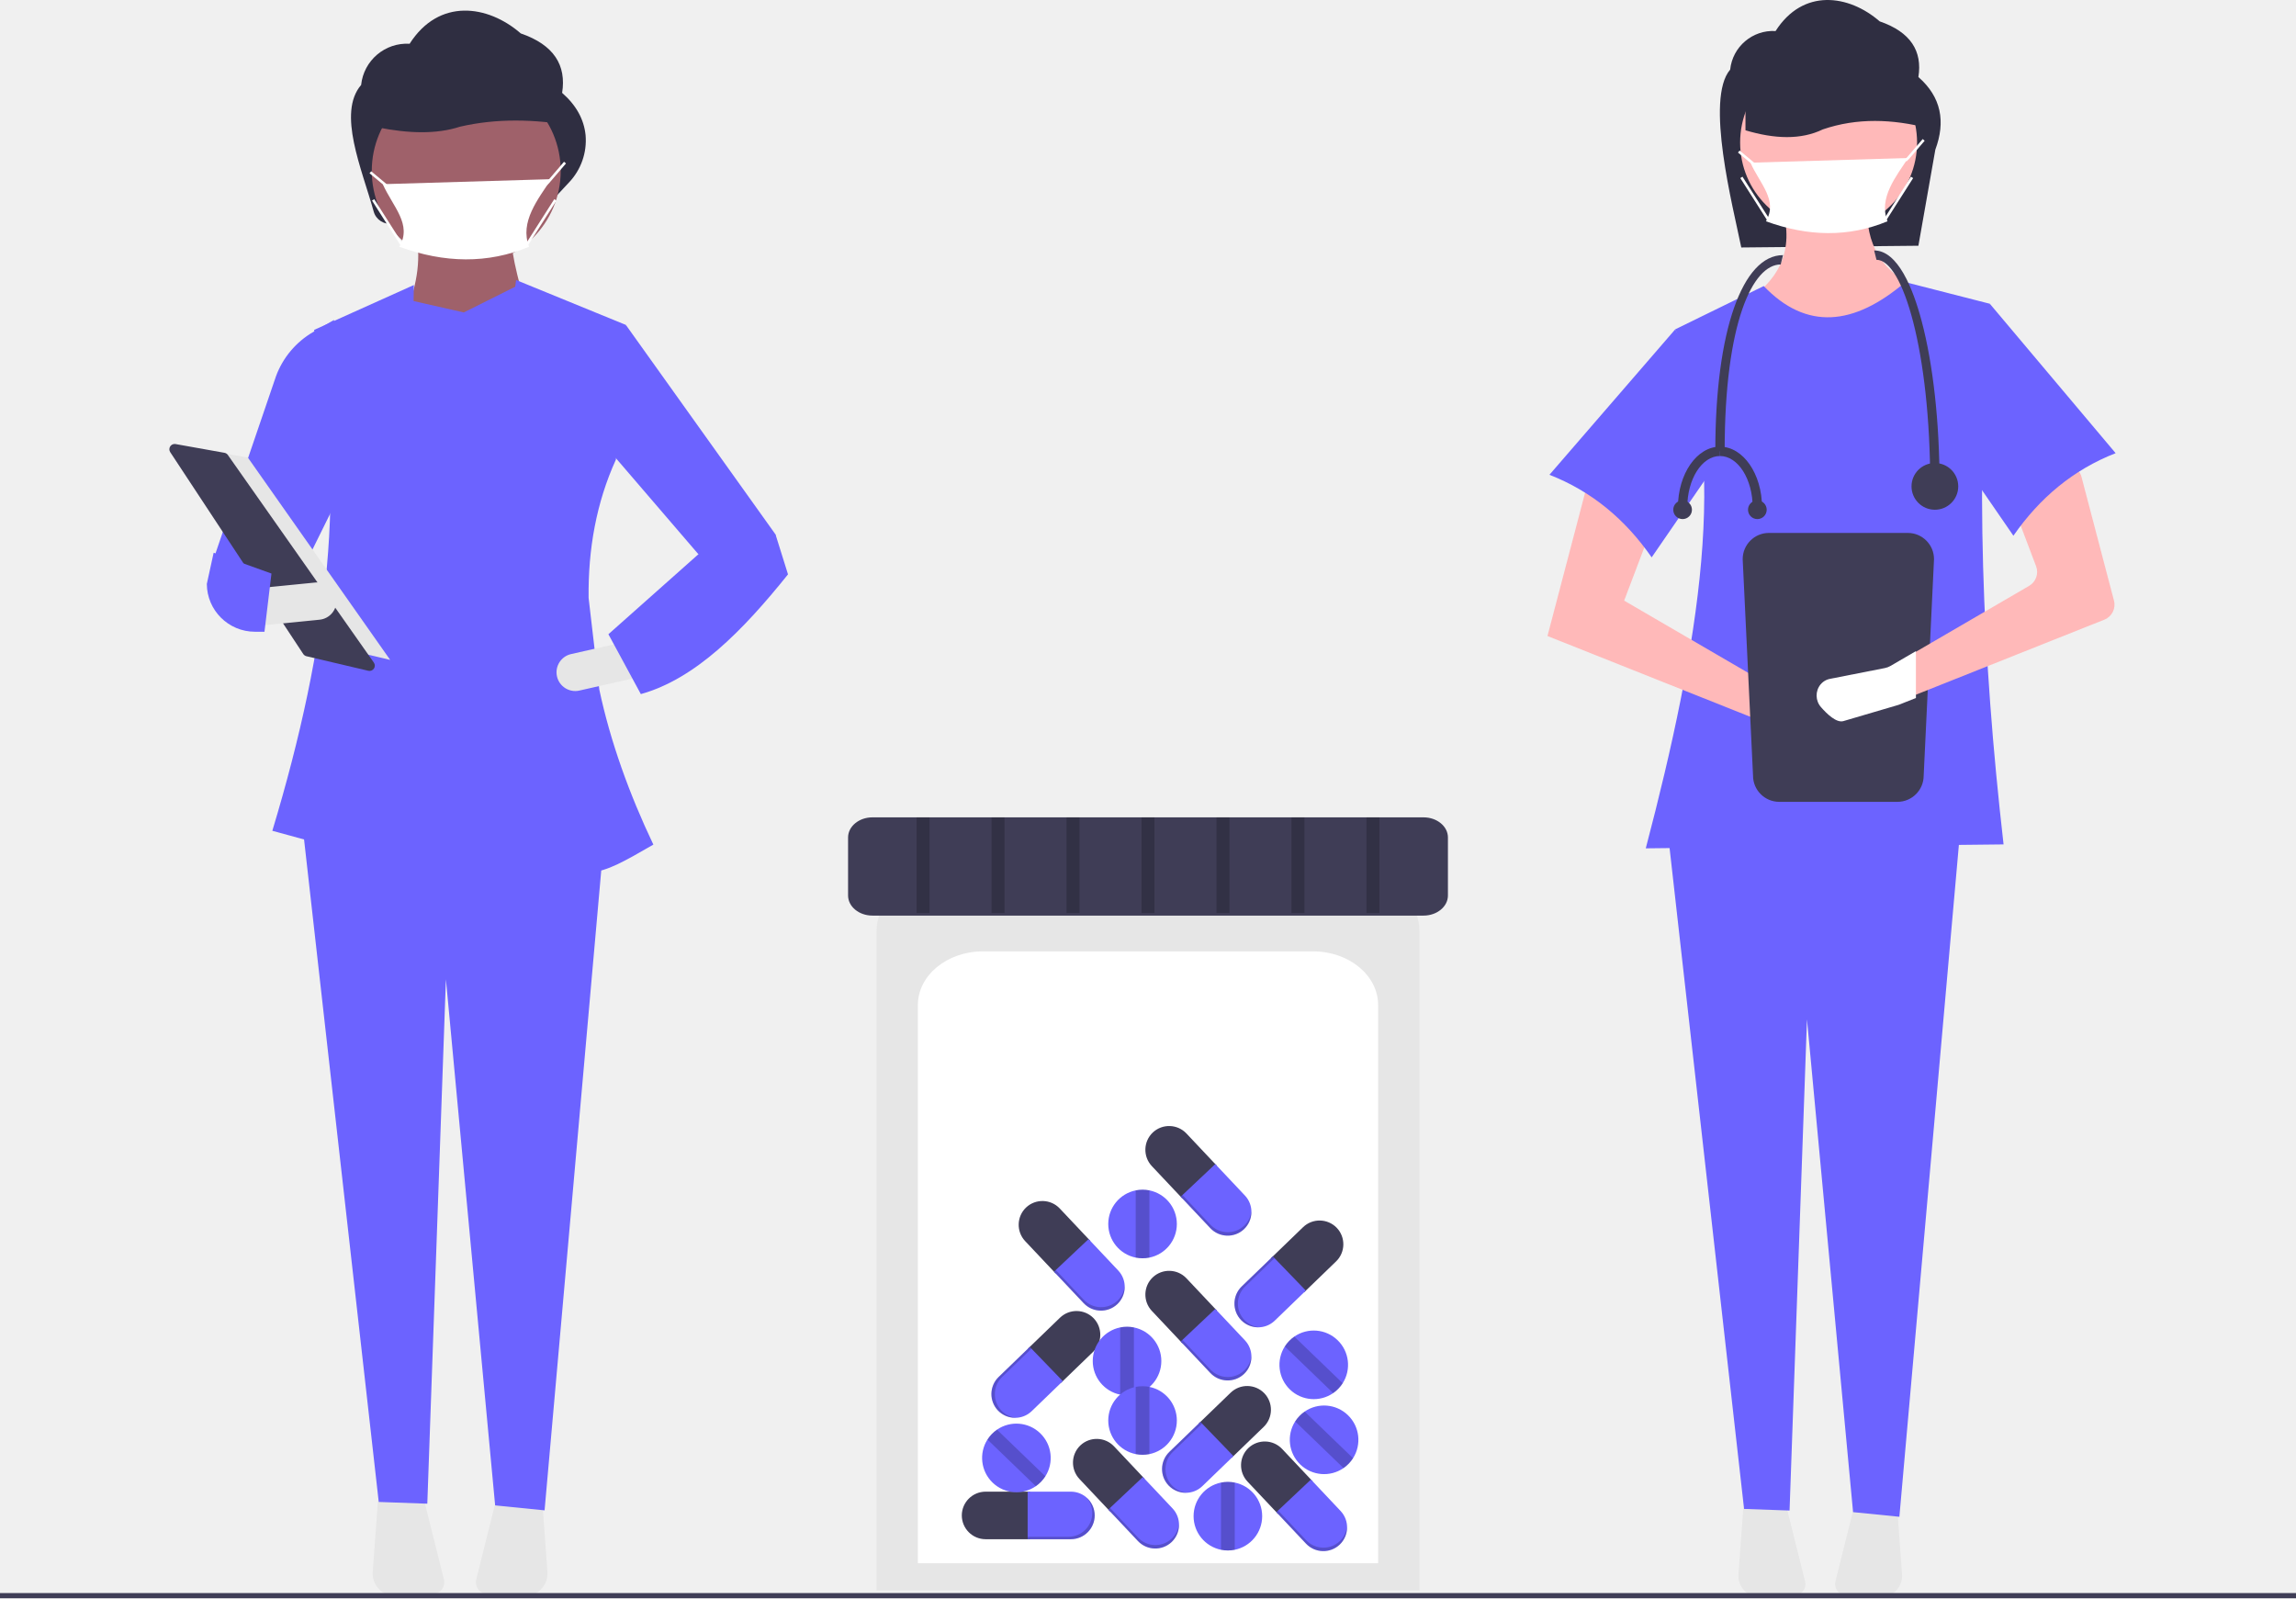
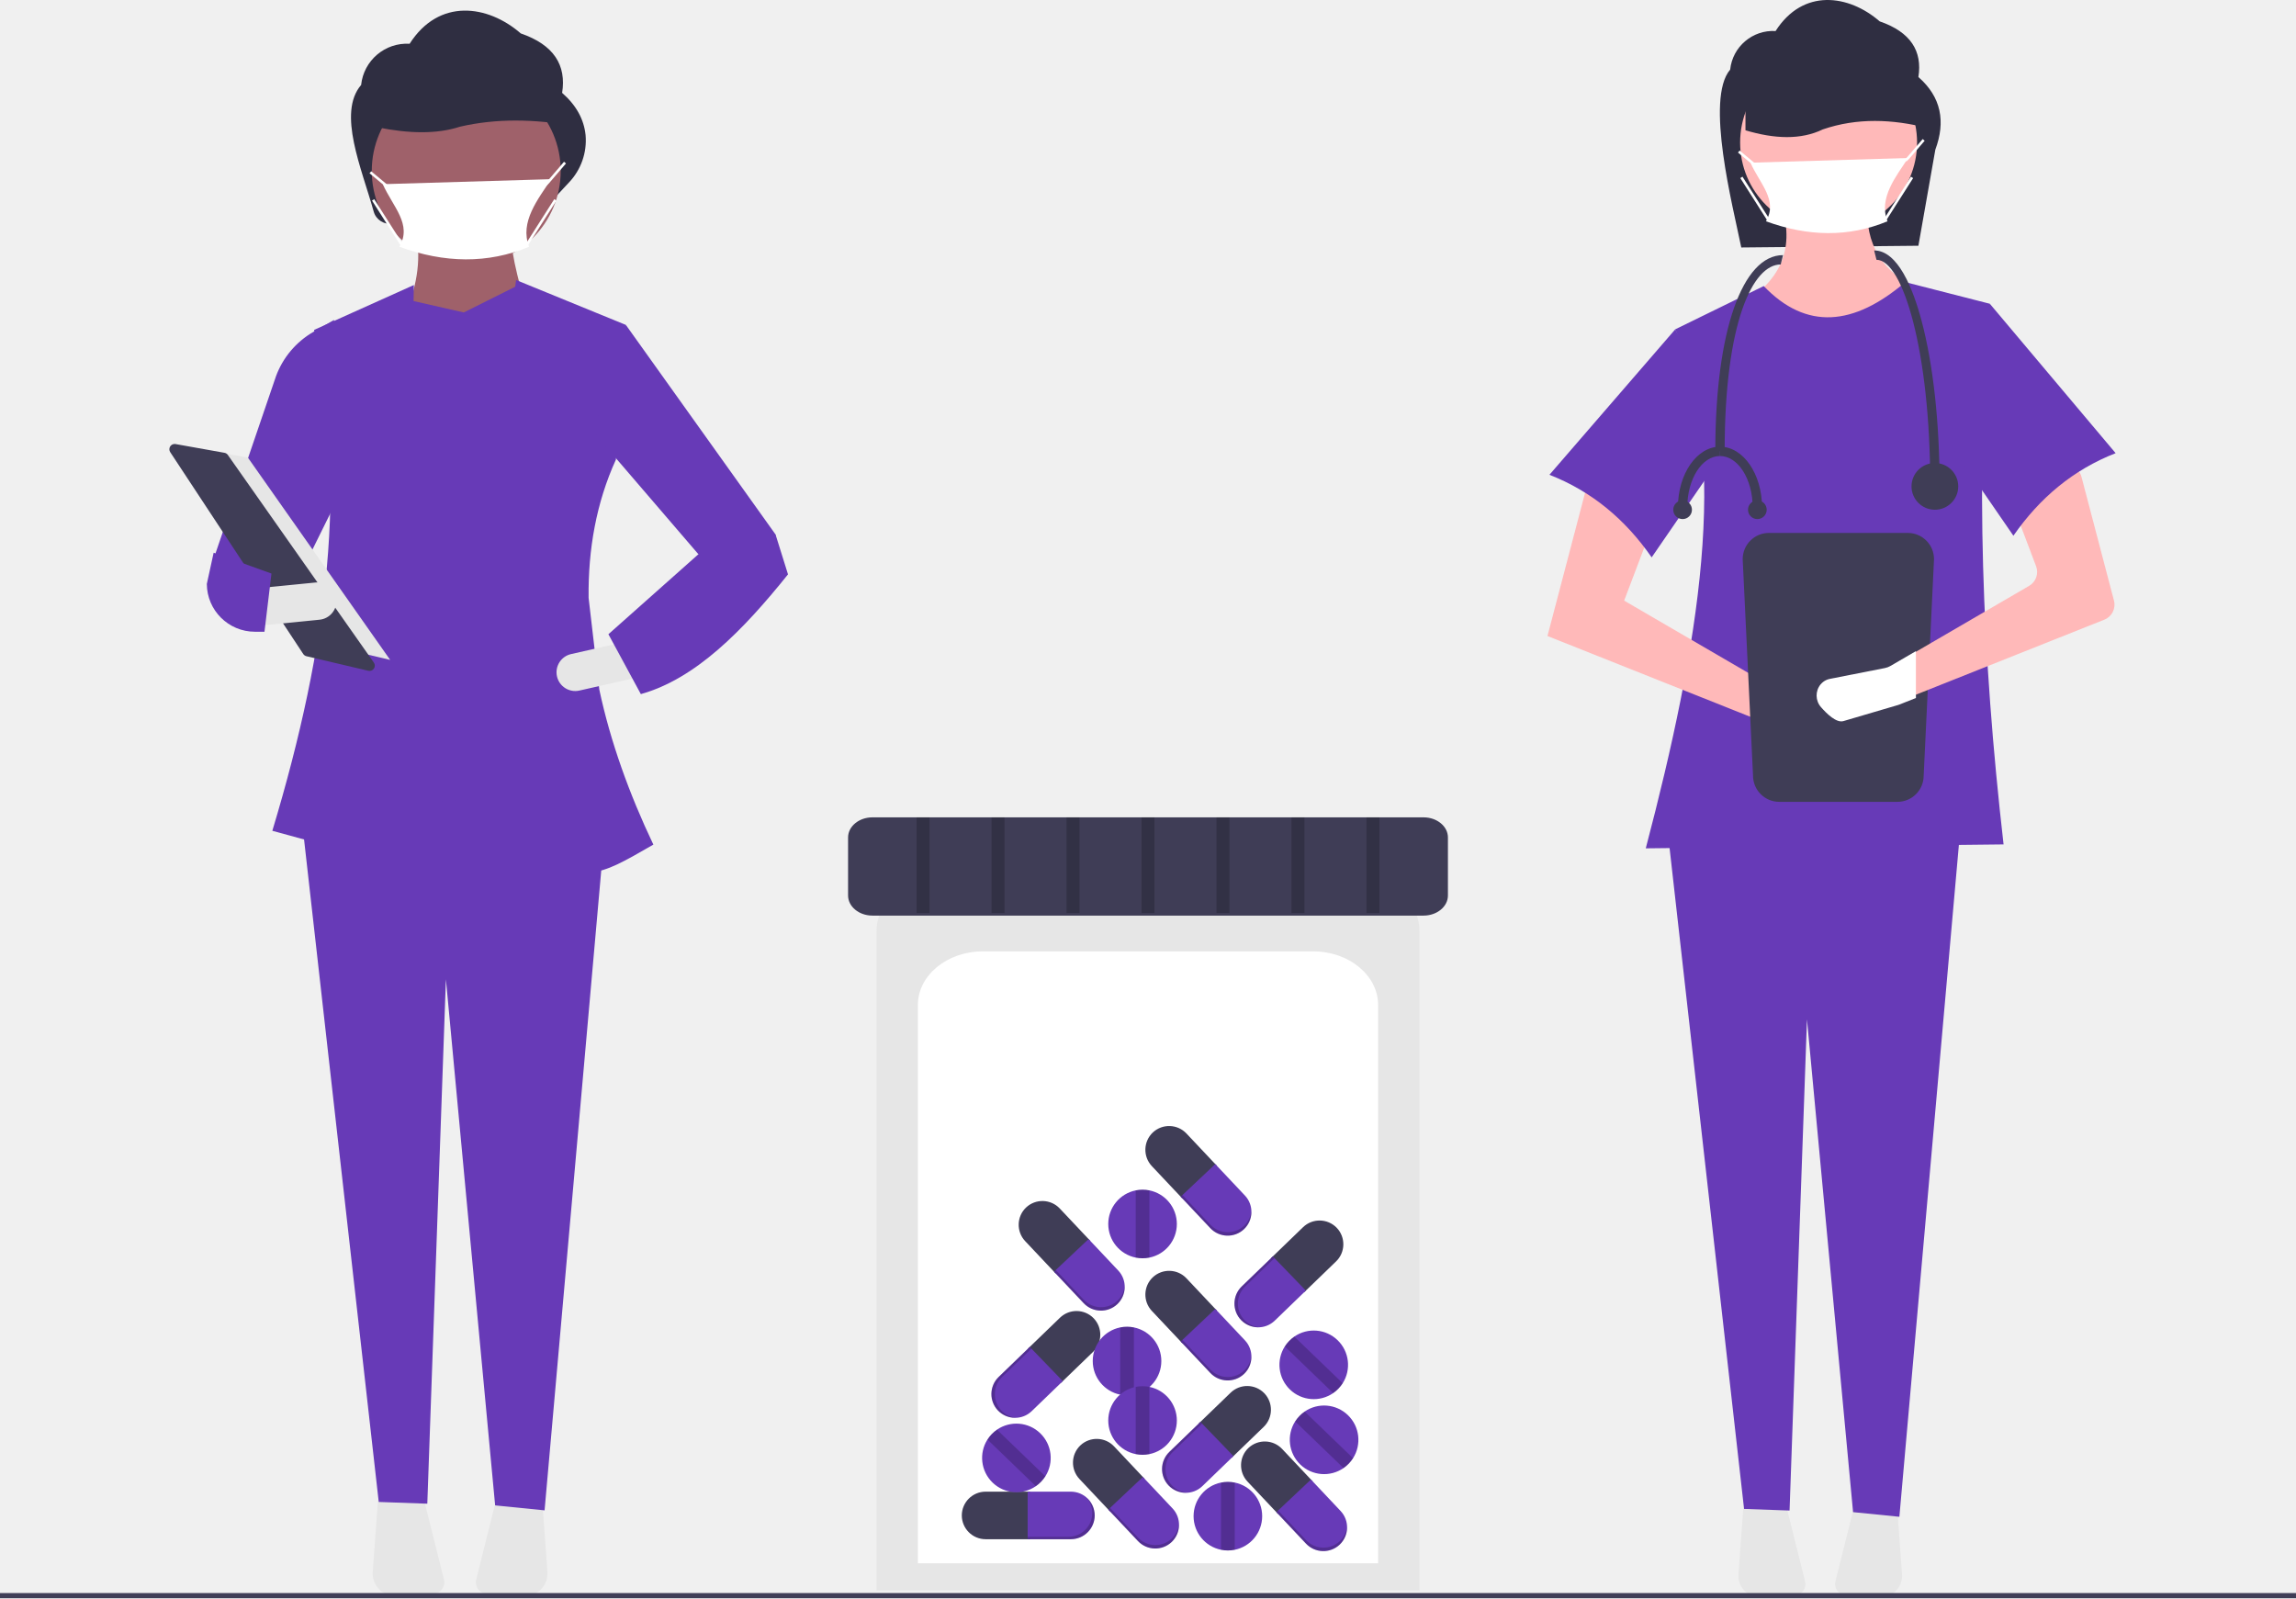
<svg xmlns="http://www.w3.org/2000/svg" id="ba65d029-7b6e-4d16-9739-50ea7099b679" data-name="Layer 1" width="888" height="618.106" viewBox="0 0 888 618.106">
  <path d="M897.957,235.99l-68.502.667c-3.22-15.851-14.038-57.443-4.295-68.787A16.674,16.674,0,0,1,842.723,152.95h0c10.617-16.62,28.302-14.124,40.255-3.745,12.029,4.151,16.565,11.525,14.979,21.532,8.909,7.798,10.552,17.285,6.553,28.085Z" transform="translate(-156 -140.947)" fill="#2f2e41" />
  <path d="M891.362,278.189l-49.422-6.843-9.884-14.447c13.616-9.032,18.434-21.647,12.166-38.778l34.216-.76c-1.603,15.255,3.442,27.067,17.488,34.216Z" transform="translate(-156 -140.947)" fill="#ffb9b9" />
  <path d="M830.255,723.967l-1.89,25.835a8.224,8.224,0,0,0,8.7,8.809L850.335,757.807a4.195,4.195,0,0,0,3.815-5.204l-7.366-29.463Z" transform="translate(-156 -140.947)" fill="#e6e6e6" />
  <path d="M873.216,723.14l-7.366,29.463a4.195,4.195,0,0,0,3.815,5.204l13.27.804a8.224,8.224,0,0,0,8.7-8.809l-1.89-25.835Z" transform="translate(-156 -140.947)" fill="#e6e6e6" />
-   <polygon points="734.602 586.606 716.694 584.809 698.866 394.239 692.128 584.195 674.534 583.565 644.881 320.485 758.172 320.485 734.602 586.606" fill="#6c63ff" />
+   <polygon points="734.602 586.606 716.694 584.809 698.866 394.239 692.128 584.195 674.534 583.565 644.881 320.485 758.172 320.485 734.602 586.606" fill="#673ab7" />
  <circle cx="707.229" cy="55.125" r="34.216" fill="#ffb9b9" />
-   <path d="M930.9,467.515l-138.383,1.521c20.537-78.181,32.821-150.804,11.405-200.731l34.216-16.728c16.498,17.208,34.871,15.434,54.745-1.521l32.695,8.364C919.978,323.891,922.488,394.011,930.9,467.515Z" transform="translate(-156 -140.947)" fill="#6c63ff" />
+   <path d="M930.9,467.515l-138.383,1.521c20.537-78.181,32.821-150.804,11.405-200.731l34.216-16.728c16.498,17.208,34.871,15.434,54.745-1.521l32.695,8.364C919.978,323.891,922.488,394.011,930.9,467.515Z" transform="translate(-156 -140.947)" fill="#673ab7" />
  <path d="M754.5,386.919l85.919,34.216,19.209,5.65a6.645,6.645,0,0,0,8.322-4.763h0a6.645,6.645,0,0,0-3.783-7.7l-19.946-6.113-60.067-34.976,12.546-33.075L770.467,326.091Z" transform="translate(-156 -140.947)" fill="#ffb9b9" />
-   <path d="M755.26,324.57c16.347,6.377,29.349,17.261,39.538,31.934l31.934-46.381-22.81-41.819Z" transform="translate(-156 -140.947)" fill="#6c63ff" />
+   <path d="M755.26,324.57c16.347,6.377,29.349,17.261,39.538,31.934l31.934-46.381-22.81-41.819Z" transform="translate(-156 -140.947)" fill="#673ab7" />
  <path d="M901.792,190.527c-13.887-3.578-27.54-4.069-40.813.469-8.455,4.095-18.608,3.717-29.899.344V157.203l60.959,1.626Z" transform="translate(-156 -140.947)" fill="#2f2e41" />
  <path d="M840.134,347.053A10.145,10.145,0,0,0,830,357.187l4,83.732A10.145,10.145,0,0,0,844.134,451.053h45.732A10.145,10.145,0,0,0,900,440.919l4-83.732A10.145,10.145,0,0,0,893.866,347.053Z" transform="translate(-156 -140.947)" fill="#3f3d56" />
  <path d="M969.89,380.593,895,410.413l-5.65,2.25c-.18.07-.36.13-.55.19l-18.93,5.57c-2.42.71-5.77-2.55-7.73-4.8a6.085,6.085,0,0,1-.16-7.93,6.746,6.746,0,0,1,.86-.83,5.589,5.589,0,0,1,2.5-1.1l18.91-3.72a6.336,6.336,0,0,0,1.93-.72l8.82-5.14,45.79-26.66a6.218,6.218,0,0,0,2.69-7.58l-8.74-23.05a6.211,6.211,0,0,1,2.87-7.68l14.48-7.76a6.206,6.206,0,0,1,8.94,3.9L973.6,373.233A6.219,6.219,0,0,1,969.89,380.593Z" transform="translate(-156 -140.947)" fill="#ffb9b9" />
-   <path d="M974.24,316.206c-16.347,6.377-29.349,17.261-39.538,31.934l-31.934-46.381,22.81-43.34Z" transform="translate(-156 -140.947)" fill="#6c63ff" />
+   <path d="M974.24,316.206c-16.347,6.377-29.349,17.261-39.538,31.934l-31.934-46.381,22.81-43.34Z" transform="translate(-156 -140.947)" fill="#673ab7" />
  <path d="M886,226.526c-14.968,6.226-30.663,5.973-47,0,4.754-8.114-2.352-14.469-6-22.66l61-1.813C889.335,209.169,882.452,217.576,886,226.526Z" transform="translate(-156 -140.947)" fill="#fff" />
  <polygon points="737.354 62.46 736.646 61.753 737.646 60.753 743.62 53.781 744.38 54.431 738.38 61.431 737.354 62.46" fill="#fff" />
  <rect x="831" y="198.148" width="1.001" height="7.81" transform="translate(-12.03491 570.5309) rotate(-50.19443)" fill="#fff" />
  <rect x="880.471" y="217.303" width="19.558" height="1" transform="matrix(0.537, -0.84358, 0.84358, 0.537, 72.44944, 710.8936)" fill="#fff" />
  <rect x="834.25" y="208.024" width="1" height="19.558" transform="translate(-142.4296 341.2609) rotate(-32.47119)" fill="#fff" />
  <path d="M897,392.768V410.885l-6.307,2.512c-.201.078-.402.145-.614.212L868.949,419.826c-2.701.792-6.441-2.846-8.628-5.358a6.792,6.792,0,0,1-.179-8.852,7.53,7.53,0,0,1,.96-.926,6.238,6.238,0,0,1,2.791-1.228l21.108-4.152a7.072,7.072,0,0,0,2.154-.804Z" transform="translate(-156 -140.947)" fill="#fff" />
  <path d="M906.14,328.149h-3.614c0-51.111-10.523-86.729-20.779-86.729l-.903-3.614c9.197,0,15.06,14.824,18.36,27.26C903.677,281.926,906.14,304.329,906.14,328.149Z" transform="translate(-156 -140.947)" fill="#3f3d56" />
  <path d="M823.025,315.501H819.411c0-46.809,10.596-75.888,26.199-75.888l-.903,3.614C833.914,243.227,823.025,265.575,823.025,315.501Z" transform="translate(-156 -140.947)" fill="#3f3d56" />
  <circle cx="748.333" cy="188.105" r="9.034" fill="#3f3d56" />
  <path d="M808.57,337.183h-3.614c0-12.952,7.295-23.489,16.262-23.489v3.614C814.244,317.308,808.57,326.224,808.57,337.183Z" transform="translate(-156 -140.947)" fill="#3f3d56" />
  <path d="M837.479,337.183h-3.614c0-10.959-5.674-19.875-12.648-19.875v-3.614C830.185,313.694,837.479,324.231,837.479,337.183Z" transform="translate(-156 -140.947)" fill="#3f3d56" />
  <circle cx="679.673" cy="197.14" r="3.614" fill="#3f3d56" />
  <circle cx="650.763" cy="197.14" r="3.614" fill="#3f3d56" />
  <path d="M371.271,216.644,307.805,227.392a6.424,6.424,0,0,1-7.27-4.613c-4.585-16.549-14.172-38.139-4.864-48.977a17.805,17.805,0,0,1,18.755-15.933h0c11.338-17.747,30.222-15.083,42.986-3.999,12.845,4.432,17.688,12.307,15.995,22.992,5.549,4.857,8.459,10.329,9.072,16.334a23.589,23.589,0,0,1-6.454,18.351Z" transform="translate(-156 -140.947)" fill="#2f2e41" />
  <path d="M361.403,266.609l-49.2-2.894c4.822-11.067,6.748-21.724,4.824-31.836h36.659C353.602,239.644,357.466,253.074,361.403,266.609Z" transform="translate(-156 -140.947)" fill="#9f616a" />
  <path d="M302.18,721.236l-2.018,27.588a8.782,8.782,0,0,0,9.29,9.407l14.17-.858a4.479,4.479,0,0,0,4.074-5.557l-7.866-31.462Z" transform="translate(-156 -140.947)" fill="#e6e6e6" />
  <path d="M348.055,720.353l-7.866,31.462a4.479,4.479,0,0,0,4.074,5.557l14.17.858a8.782,8.782,0,0,0,9.29-9.407l-2.018-27.588Z" transform="translate(-156 -140.947)" fill="#e6e6e6" />
-   <polygon points="210.62 584.119 191.498 582.2 172.46 378.701 165.265 581.544 146.478 580.871 114.813 299.944 235.79 299.944 210.62 584.119" fill="#6c63ff" />
+   <polygon points="210.62 584.119 191.498 582.2 172.46 378.701 165.265 581.544 146.478 580.871 114.813 299.944 235.79 299.944 210.62 584.119" fill="#673ab7" />
  <circle cx="180.323" cy="66.107" r="36.537" fill="#9f616a" />
  <path d="M377.502,189.6c-14.829-2.583-29.409-2.937-43.582.339-9.028,2.955-19.87,2.683-31.928.248V165.548l65.094,1.173Z" transform="translate(-156 -140.947)" fill="#2f2e41" />
  <path d="M360.639,236.37c-15.984,6.649-32.744,6.379-50.189,0,5.076-8.664-2.512-15.45-6.407-24.197l65.138-1.936C364.2,217.836,356.85,226.813,360.639,236.37Z" transform="translate(-156 -140.947)" fill="#fff" />
  <rect x="301.941" y="206.067" width="1.001" height="8.34" transform="translate(-208.685 167.0441) rotate(-50.19486)" fill="#fff" />
  <rect x="354.735" y="226.556" width="20.885" height="1" transform="matrix(0.537, -0.84358, 0.84358, 0.537, -178.4638, 272.2359)" fill="#fff" />
  <rect x="305.412" y="216.614" width="1" height="20.885" transform="matrix(0.84366, -0.53687, 0.53687, 0.84366, -230.0748, 58.78582)" fill="#fff" />
-   <path d="M266.861,373.693l-27.977-17.365,23.859-69.879a32.965,32.965,0,0,1,14.41-17.116l8.037-4.653.699,70.495Z" transform="translate(-156 -140.947)" fill="#6c63ff" />
-   <path d="M387.789,407.631,383.65,372.179c-.221-18.713,2.962-36.805,10.554-53.475l3.859-52.095L355.615,249.245c-.13.865-.241,1.729-.365,2.594l-19.894,9.947-19.402-4.409.107-6.202-38.589,17.365c12.761,59.328,5.801,120.938-16.144,193.709l50.837,13.901.423-24.41,45.307-3.236c.467,7.92.842,15.699,1.059,23.305,25.565,9.412,26.443,9.256,49.737-4.22C399.415,448.084,392.07,427.79,387.789,407.631Z" transform="translate(-156 -140.947)" fill="#6c63ff" />
-   <polygon points="297.051 224.063 271.004 215.381 229.34 166.878 242.062 125.663 299.945 206.699 297.051 224.063" fill="#6c63ff" />
+   <path d="M266.861,373.693l-27.977-17.365,23.859-69.879a32.965,32.965,0,0,1,14.41-17.116l8.037-4.653.699,70.495Z" transform="translate(-156 -140.947)" fill="#673ab7" />
+   <path d="M387.789,407.631,383.65,372.179c-.221-18.713,2.962-36.805,10.554-53.475l3.859-52.095L355.615,249.245c-.13.865-.241,1.729-.365,2.594l-19.894,9.947-19.402-4.409.107-6.202-38.589,17.365c12.761,59.328,5.801,120.938-16.144,193.709l50.837,13.901.423-24.41,45.307-3.236c.467,7.92.842,15.699,1.059,23.305,25.565,9.412,26.443,9.256,49.737-4.22C399.415,448.084,392.07,427.79,387.789,407.631Z" transform="translate(-156 -140.947)" fill="#673ab7" />
+   <polygon points="297.051 224.063 271.004 215.381 229.34 166.878 242.062 125.663 299.945 206.699 297.051 224.063" fill="#673ab7" />
  <path d="M371.419,402.56a7.246,7.246,0,0,0,8.655,5.459l22.111-5.007-3.196-14.113-22.111,5.006a7.237,7.237,0,0,0-5.459,8.655Z" transform="translate(-156 -140.947)" fill="#e6e6e6" />
-   <path d="M391.309,386.234l12.541,23.153c21.094-5.883,39.376-24.431,56.918-46.306l-4.824-15.435-29.906,7.718Z" transform="translate(-156 -140.947)" fill="#6c63ff" />
+   <path d="M391.309,386.234l12.541,23.153c21.094-5.883,39.376-24.431,56.918-46.306l-4.824-15.435-29.906,7.718Z" transform="translate(-156 -140.947)" fill="#673ab7" />
  <polygon points="71.79 172.661 95.866 176.96 150.897 255.207 121.662 248.328 71.79 172.661" fill="#e6e6e6" />
  <path d="M223.52,312.65a2.048,2.048,0,0,0-1.68,3.173l51.439,78.046a2.041,2.041,0,0,0,1.239.865l23.933,5.631a2.044,2.044,0,0,0,2.14-3.166L244.114,316.896a2.032,2.032,0,0,0-1.313-.836L223.906,312.685A2.217,2.217,0,0,0,223.52,312.65Z" transform="translate(-156 -140.947)" fill="#3f3d56" />
  <path d="M255.608,368.452l1.43,14.4,22.56-2.239a7.235,7.235,0,0,0-1.429-14.4Z" transform="translate(-156 -140.947)" fill="#e6e6e6" />
-   <path d="M235.991,366.784a18.609,18.609,0,0,0,18.587,18.485h3.71l2.701-22.505-22.36-8.05Z" transform="translate(-156 -140.947)" fill="#6c63ff" />
+   <path d="M235.991,366.784a18.609,18.609,0,0,0,18.587,18.485h3.71l2.701-22.505-22.36-8.05Z" transform="translate(-156 -140.947)" fill="#673ab7" />
  <polygon points="211.399 71.78 210.692 71.073 211.76 70.005 218.141 62.558 218.9 63.208 212.493 70.683 211.399 71.78" fill="#fff" />
  <rect y="616.106" width="888" height="2" fill="#3f3d56" />
  <path d="M495,756.053H705V501.337c0-13.488-13.285-24.46-29.614-24.46H524.614c-16.33,0-29.614,10.973-29.614,24.46Z" transform="translate(-156 -140.947)" fill="#e6e6e6" />
  <path d="M511,745.52H689V529.617c0-11.432-11.261-20.733-25.102-20.733H536.102C522.26,508.884,511,518.185,511,529.617Z" transform="translate(-156 -140.947)" fill="#fff" />
  <path d="M493.414,457.053c-5.19,0-9.414,3.488-9.414,7.775v22.444c0,4.287,4.223,7.775,9.414,7.775H706.587c5.19,0,9.413-3.488,9.413-7.775V464.828c0-4.287-4.223-7.775-9.413-7.775Z" transform="translate(-156 -140.947)" fill="#3f3d56" />
  <path d="M537.181,717.836a9.224,9.224,0,0,0-9.197,9.197v0a9.224,9.224,0,0,0,9.197,9.197H554.395V717.836Z" transform="translate(-156 -140.947)" fill="#3f3d56" />
-   <path d="M570.194,717.836H553.452V736.229h16.743a9.224,9.224,0,0,0,9.197-9.197v0A9.224,9.224,0,0,0,570.194,717.836Z" transform="translate(-156 -140.947)" fill="#6c63ff" />
+   <path d="M570.194,717.836H553.452V736.229h16.743a9.224,9.224,0,0,0,9.197-9.197v0A9.224,9.224,0,0,0,570.194,717.836Z" transform="translate(-156 -140.947)" fill="#673ab7" />
  <path d="M576.196,720.088a9.144,9.144,0,0,1,2.252,6.001v0a9.224,9.224,0,0,1-9.197,9.197H553.452v.943h16.743a9.224,9.224,0,0,0,9.197-9.197v0A9.177,9.177,0,0,0,576.196,720.088Z" transform="translate(-156 -140.947)" opacity="0.2" />
  <path d="M614.861,579.31a9.224,9.224,0,0,0-13-.384l0,0a9.224,9.224,0,0,0-.384,13l11.808,12.526,13.384-12.617Z" transform="translate(-156 -140.947)" fill="#3f3d56" />
-   <path d="M637.507,603.332l-11.484-12.183L612.638,603.766l11.484,12.183a9.224,9.224,0,0,0,13.0.384l0,0A9.224,9.224,0,0,0,637.507,603.332Z" transform="translate(-156 -140.947)" fill="#6c63ff" />
+   <path d="M637.507,603.332l-11.484-12.183L612.638,603.766l11.484,12.183a9.224,9.224,0,0,0,13.0.384l0,0A9.224,9.224,0,0,0,637.507,603.332Z" transform="translate(-156 -140.947)" fill="#673ab7" />
  <path d="M639.984,609.244a9.144,9.144,0,0,1-2.822,5.755l0,0a9.224,9.224,0,0,1-13-.384L613.324,603.119l-.686.647,11.484,12.183a9.224,9.224,0,0,0,13.0.384l0,0A9.177,9.177,0,0,0,639.984,609.244Z" transform="translate(-156 -140.947)" opacity="0.2" />
  <path d="M565.861,608.31a9.224,9.224,0,0,0-13-.384l0,0a9.224,9.224,0,0,0-.384,13l11.808,12.526,13.384-12.617Z" transform="translate(-156 -140.947)" fill="#3f3d56" />
-   <path d="M588.507,632.332l-11.484-12.183L563.638,632.766l11.484,12.183a9.224,9.224,0,0,0,13.0.384l0,0A9.224,9.224,0,0,0,588.507,632.332Z" transform="translate(-156 -140.947)" fill="#6c63ff" />
+   <path d="M588.507,632.332l-11.484-12.183L563.638,632.766l11.484,12.183a9.224,9.224,0,0,0,13.0.384l0,0A9.224,9.224,0,0,0,588.507,632.332Z" transform="translate(-156 -140.947)" fill="#673ab7" />
  <path d="M590.984,638.244a9.144,9.144,0,0,1-2.822,5.755l0,0a9.224,9.224,0,0,1-13-.384L564.324,632.119l-.686.647,11.484,12.183a9.224,9.224,0,0,0,13.0.384l0,0A9.177,9.177,0,0,0,590.984,638.244Z" transform="translate(-156 -140.947)" opacity="0.2" />
  <path d="M614.861,635.31a9.224,9.224,0,0,0-13-.384l0,0a9.224,9.224,0,0,0-.384,13l11.808,12.526,13.384-12.617Z" transform="translate(-156 -140.947)" fill="#3f3d56" />
-   <path d="M637.507,659.332l-11.484-12.183L612.638,659.766l11.484,12.183a9.224,9.224,0,0,0,13.0.384l0,0A9.224,9.224,0,0,0,637.507,659.332Z" transform="translate(-156 -140.947)" fill="#6c63ff" />
+   <path d="M637.507,659.332l-11.484-12.183L612.638,659.766l11.484,12.183a9.224,9.224,0,0,0,13.0.384l0,0A9.224,9.224,0,0,0,637.507,659.332Z" transform="translate(-156 -140.947)" fill="#673ab7" />
  <path d="M639.984,665.244a9.144,9.144,0,0,1-2.822,5.755l0,0a9.224,9.224,0,0,1-13-.384L613.324,659.119l-.686.647,11.484,12.183a9.224,9.224,0,0,0,13.0.384l0,0A9.177,9.177,0,0,0,639.984,665.244Z" transform="translate(-156 -140.947)" opacity="0.2" />
  <path d="M644.754,692.777a9.224,9.224,0,0,0,.226-13.004l0,0a9.224,9.224,0,0,0-13.004-.226L619.594,691.506l12.778,13.23Z" transform="translate(-156 -140.947)" fill="#3f3d56" />
-   <path d="M621.008,715.712l12.043-11.632L620.272,690.851,608.23,702.482a9.224,9.224,0,0,0-.226,13.004l0,0A9.224,9.224,0,0,0,621.008,715.712Z" transform="translate(-156 -140.947)" fill="#6c63ff" />
+   <path d="M621.008,715.712l12.043-11.632L620.272,690.851,608.23,702.482a9.224,9.224,0,0,0-.226,13.004l0,0A9.224,9.224,0,0,0,621.008,715.712Z" transform="translate(-156 -140.947)" fill="#673ab7" />
  <path d="M615.127,718.261a9.144,9.144,0,0,1-5.789-2.752l0,0a9.224,9.224,0,0,1,.226-13.004L620.928,691.529l-.655-.678L608.23,702.482a9.224,9.224,0,0,0-.226,13.004l0,0A9.177,9.177,0,0,0,615.127,718.261Z" transform="translate(-156 -140.947)" opacity="0.2" />
  <path d="M578.754,663.777a9.224,9.224,0,0,0,.226-13.004l0,0a9.224,9.224,0,0,0-13.004-.226L553.594,662.506l12.778,13.23Z" transform="translate(-156 -140.947)" fill="#3f3d56" />
-   <path d="M555.008,686.712l12.043-11.632L554.272,661.851,542.23,673.482a9.224,9.224,0,0,0-.226,13.004l0,0A9.224,9.224,0,0,0,555.008,686.712Z" transform="translate(-156 -140.947)" fill="#6c63ff" />
+   <path d="M555.008,686.712l12.043-11.632L554.272,661.851,542.23,673.482a9.224,9.224,0,0,0-.226,13.004l0,0A9.224,9.224,0,0,0,555.008,686.712Z" transform="translate(-156 -140.947)" fill="#673ab7" />
  <path d="M549.127,689.261a9.144,9.144,0,0,1-5.789-2.752l0,0a9.224,9.224,0,0,1,.226-13.004L554.928,662.529l-.655-.678L542.23,673.482a9.224,9.224,0,0,0-.226,13.004l0,0A9.177,9.177,0,0,0,549.127,689.261Z" transform="translate(-156 -140.947)" opacity="0.2" />
  <path d="M672.754,628.777a9.224,9.224,0,0,0,.226-13.004l0,0a9.224,9.224,0,0,0-13.004-.226L647.594,627.506l12.778,13.23Z" transform="translate(-156 -140.947)" fill="#3f3d56" />
-   <path d="M649.008,651.712l12.043-11.632L648.272,626.851,636.23,638.482a9.224,9.224,0,0,0-.226,13.004l0,0A9.224,9.224,0,0,0,649.008,651.712Z" transform="translate(-156 -140.947)" fill="#6c63ff" />
+   <path d="M649.008,651.712l12.043-11.632L648.272,626.851,636.23,638.482a9.224,9.224,0,0,0-.226,13.004l0,0A9.224,9.224,0,0,0,649.008,651.712Z" transform="translate(-156 -140.947)" fill="#673ab7" />
  <path d="M643.127,654.261a9.144,9.144,0,0,1-5.789-2.752l0,0a9.224,9.224,0,0,1,.226-13.004L648.928,627.529l-.655-.678L636.23,638.482a9.224,9.224,0,0,0-.226,13.004l0,0A9.177,9.177,0,0,0,643.127,654.261Z" transform="translate(-156 -140.947)" opacity="0.2" />
  <path d="M651.861,701.31a9.224,9.224,0,0,0-13-.384l0,0a9.224,9.224,0,0,0-.384,13l11.808,12.526,13.384-12.617Z" transform="translate(-156 -140.947)" fill="#3f3d56" />
-   <path d="M674.507,725.332l-11.484-12.183L649.638,725.766l11.484,12.183a9.224,9.224,0,0,0,13.0.384l0,0A9.224,9.224,0,0,0,674.507,725.332Z" transform="translate(-156 -140.947)" fill="#6c63ff" />
+   <path d="M674.507,725.332l-11.484-12.183L649.638,725.766l11.484,12.183a9.224,9.224,0,0,0,13.0.384l0,0A9.224,9.224,0,0,0,674.507,725.332Z" transform="translate(-156 -140.947)" fill="#673ab7" />
  <path d="M676.984,731.244a9.144,9.144,0,0,1-2.822,5.755l0,0a9.224,9.224,0,0,1-13-.384L650.324,725.119l-.686.647,11.484,12.183a9.224,9.224,0,0,0,13.0.384l0,0A9.177,9.177,0,0,0,676.984,731.244Z" transform="translate(-156 -140.947)" opacity="0.2" />
  <path d="M586.861,700.31a9.224,9.224,0,0,0-13-.384l0,0a9.224,9.224,0,0,0-.384,13l11.808,12.526,13.384-12.617Z" transform="translate(-156 -140.947)" fill="#3f3d56" />
-   <path d="M609.507,724.332l-11.484-12.183L584.638,724.766l11.484,12.183a9.224,9.224,0,0,0,13.0.384l0,0A9.224,9.224,0,0,0,609.507,724.332Z" transform="translate(-156 -140.947)" fill="#6c63ff" />
+   <path d="M609.507,724.332l-11.484-12.183L584.638,724.766l11.484,12.183a9.224,9.224,0,0,0,13.0.384l0,0A9.224,9.224,0,0,0,609.507,724.332Z" transform="translate(-156 -140.947)" fill="#673ab7" />
  <path d="M611.984,730.244a9.144,9.144,0,0,1-2.822,5.755l0,0a9.224,9.224,0,0,1-13-.384L585.324,724.119l-.686.647,11.484,12.183a9.224,9.224,0,0,0,13.0.384l0,0A9.177,9.177,0,0,0,611.984,730.244Z" transform="translate(-156 -140.947)" opacity="0.2" />
-   <path d="M605.158,667.316A13.263,13.263,0,0,1,594.547,680.314a13.395,13.395,0,0,1-5.305,0,13.266,13.266,0,0,1,0-25.996,13.397,13.397,0,0,1,5.305,0A13.263,13.263,0,0,1,605.158,667.316Z" transform="translate(-156 -140.947)" fill="#6c63ff" />
+   <path d="M605.158,667.316A13.263,13.263,0,0,1,594.547,680.314a13.395,13.395,0,0,1-5.305,0,13.266,13.266,0,0,1,0-25.996,13.397,13.397,0,0,1,5.305,0A13.263,13.263,0,0,1,605.158,667.316Z" transform="translate(-156 -140.947)" fill="#673ab7" />
  <path d="M594.547,654.318V680.314a13.395,13.395,0,0,1-5.305,0V654.318a13.397,13.397,0,0,1,5.305,0Z" transform="translate(-156 -140.947)" opacity="0.2" />
-   <path d="M611.158,614.316A13.263,13.263,0,0,1,600.547,627.314a13.395,13.395,0,0,1-5.305,0,13.266,13.266,0,0,1,0-25.996,13.397,13.397,0,0,1,5.305,0A13.263,13.263,0,0,1,611.158,614.316Z" transform="translate(-156 -140.947)" fill="#6c63ff" />
+   <path d="M611.158,614.316A13.263,13.263,0,0,1,600.547,627.314a13.395,13.395,0,0,1-5.305,0,13.266,13.266,0,0,1,0-25.996,13.397,13.397,0,0,1,5.305,0A13.263,13.263,0,0,1,611.158,614.316Z" transform="translate(-156 -140.947)" fill="#673ab7" />
  <path d="M600.547,601.318V627.314a13.395,13.395,0,0,1-5.305,0V601.318a13.397,13.397,0,0,1,5.305,0Z" transform="translate(-156 -140.947)" opacity="0.2" />
-   <path d="M611.158,690.316A13.263,13.263,0,0,1,600.547,703.314a13.395,13.395,0,0,1-5.305,0,13.266,13.266,0,0,1,0-25.996,13.397,13.397,0,0,1,5.305,0A13.263,13.263,0,0,1,611.158,690.316Z" transform="translate(-156 -140.947)" fill="#6c63ff" />
+   <path d="M611.158,690.316A13.263,13.263,0,0,1,600.547,703.314a13.395,13.395,0,0,1-5.305,0,13.266,13.266,0,0,1,0-25.996,13.397,13.397,0,0,1,5.305,0A13.263,13.263,0,0,1,611.158,690.316Z" transform="translate(-156 -140.947)" fill="#673ab7" />
  <path d="M600.547,677.318V703.314a13.395,13.395,0,0,1-5.305,0V677.318a13.397,13.397,0,0,1,5.305,0Z" transform="translate(-156 -140.947)" opacity="0.2" />
-   <path d="M644.158,727.316A13.263,13.263,0,0,1,633.547,740.314a13.395,13.395,0,0,1-5.305,0,13.266,13.266,0,0,1,0-25.996,13.397,13.397,0,0,1,5.305,0A13.263,13.263,0,0,1,644.158,727.316Z" transform="translate(-156 -140.947)" fill="#6c63ff" />
+   <path d="M644.158,727.316A13.263,13.263,0,0,1,633.547,740.314a13.395,13.395,0,0,1-5.305,0,13.266,13.266,0,0,1,0-25.996,13.397,13.397,0,0,1,5.305,0A13.263,13.263,0,0,1,644.158,727.316Z" transform="translate(-156 -140.947)" fill="#673ab7" />
  <path d="M633.547,714.318V740.314a13.395,13.395,0,0,1-5.305,0V714.318a13.397,13.397,0,0,1,5.305,0Z" transform="translate(-156 -140.947)" opacity="0.2" />
-   <path d="M673.31,659.24a13.263,13.263,0,0,1,1.995,16.66,13.395,13.395,0,0,1-3.682,3.82,13.266,13.266,0,0,1-18.717-18.04,13.397,13.397,0,0,1,3.682-3.82A13.263,13.263,0,0,1,673.31,659.24Z" transform="translate(-156 -140.947)" fill="#6c63ff" />
+   <path d="M673.31,659.24a13.263,13.263,0,0,1,1.995,16.66,13.395,13.395,0,0,1-3.682,3.82,13.266,13.266,0,0,1-18.717-18.04,13.397,13.397,0,0,1,3.682-3.82A13.263,13.263,0,0,1,673.31,659.24Z" transform="translate(-156 -140.947)" fill="#673ab7" />
  <path d="M656.588,657.86l18.717,18.04a13.395,13.395,0,0,1-3.682,3.82l-18.717-18.04a13.397,13.397,0,0,1,3.682-3.82Z" transform="translate(-156 -140.947)" opacity="0.2" />
-   <path d="M677.31,688.24a13.263,13.263,0,0,1,1.995,16.66,13.395,13.395,0,0,1-3.682,3.82,13.266,13.266,0,0,1-18.717-18.04,13.397,13.397,0,0,1,3.682-3.82A13.263,13.263,0,0,1,677.31,688.24Z" transform="translate(-156 -140.947)" fill="#6c63ff" />
+   <path d="M677.31,688.24a13.263,13.263,0,0,1,1.995,16.66,13.395,13.395,0,0,1-3.682,3.82,13.266,13.266,0,0,1-18.717-18.04,13.397,13.397,0,0,1,3.682-3.82A13.263,13.263,0,0,1,677.31,688.24Z" transform="translate(-156 -140.947)" fill="#673ab7" />
  <path d="M660.588,686.86l18.717,18.04a13.395,13.395,0,0,1-3.682,3.82l-18.717-18.04a13.397,13.397,0,0,1,3.682-3.82Z" transform="translate(-156 -140.947)" opacity="0.2" />
-   <path d="M558.31,695.24a13.263,13.263,0,0,1,1.995,16.66,13.395,13.395,0,0,1-3.682,3.82,13.266,13.266,0,0,1-18.717-18.04,13.397,13.397,0,0,1,3.682-3.82A13.263,13.263,0,0,1,558.31,695.24Z" transform="translate(-156 -140.947)" fill="#6c63ff" />
+   <path d="M558.31,695.24a13.263,13.263,0,0,1,1.995,16.66,13.395,13.395,0,0,1-3.682,3.82,13.266,13.266,0,0,1-18.717-18.04,13.397,13.397,0,0,1,3.682-3.82A13.263,13.263,0,0,1,558.31,695.24Z" transform="translate(-156 -140.947)" fill="#673ab7" />
  <path d="M541.588,693.86l18.717,18.04a13.395,13.395,0,0,1-3.682,3.82l-18.717-18.04a13.397,13.397,0,0,1,3.682-3.82Z" transform="translate(-156 -140.947)" opacity="0.2" />
  <rect x="354.5" y="316.106" width="5" height="37" opacity="0.2" />
  <rect x="383.5" y="316.106" width="5" height="37" opacity="0.2" />
  <rect x="412.5" y="316.106" width="5" height="37" opacity="0.2" />
  <rect x="441.5" y="316.106" width="5" height="37" opacity="0.2" />
  <rect x="470.5" y="316.106" width="5" height="37" opacity="0.2" />
  <rect x="499.5" y="316.106" width="5" height="37" opacity="0.2" />
  <rect x="528.5" y="316.106" width="5" height="37" opacity="0.2" />
</svg>
